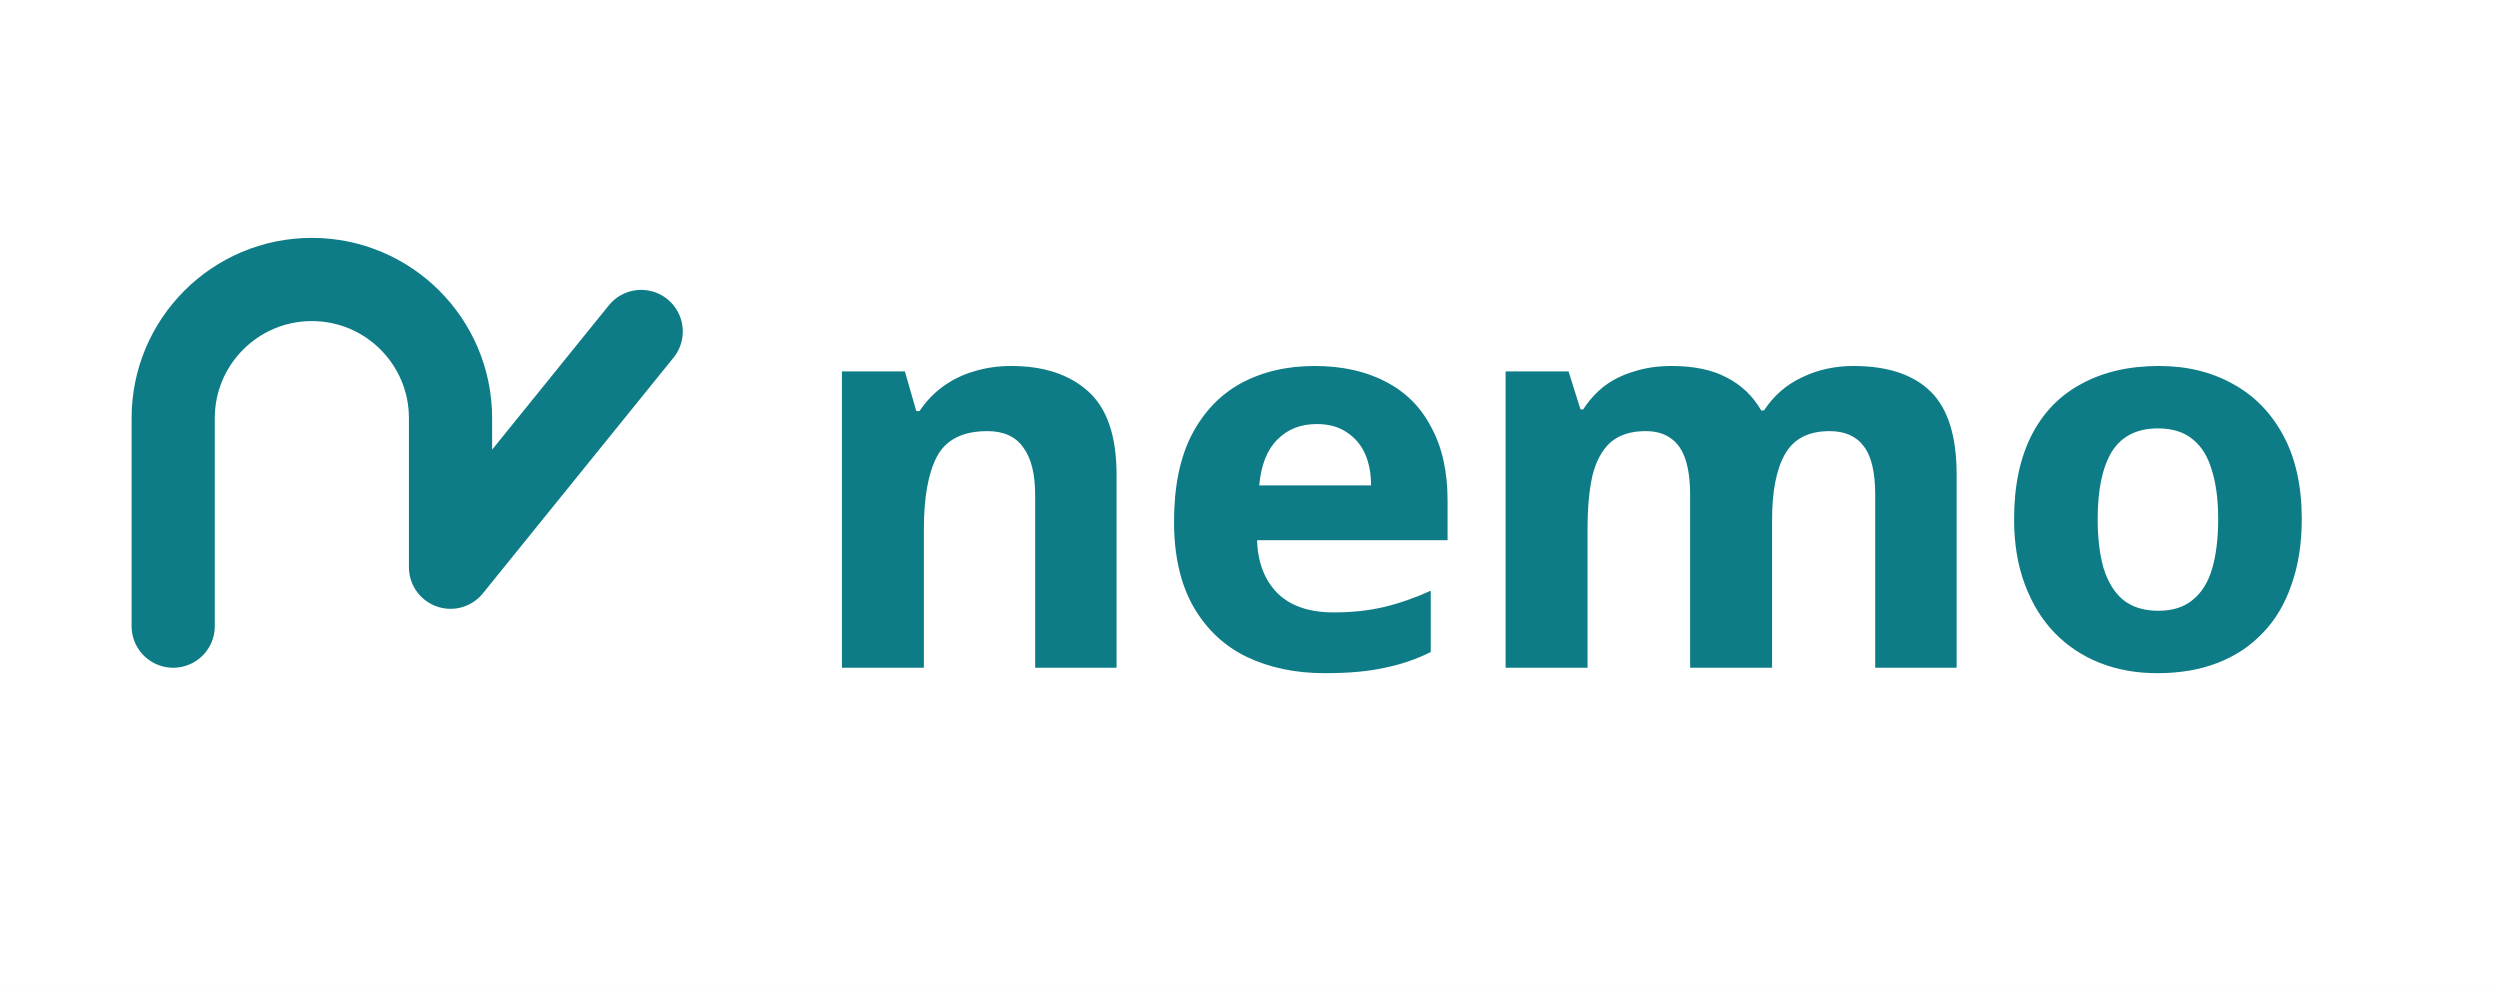
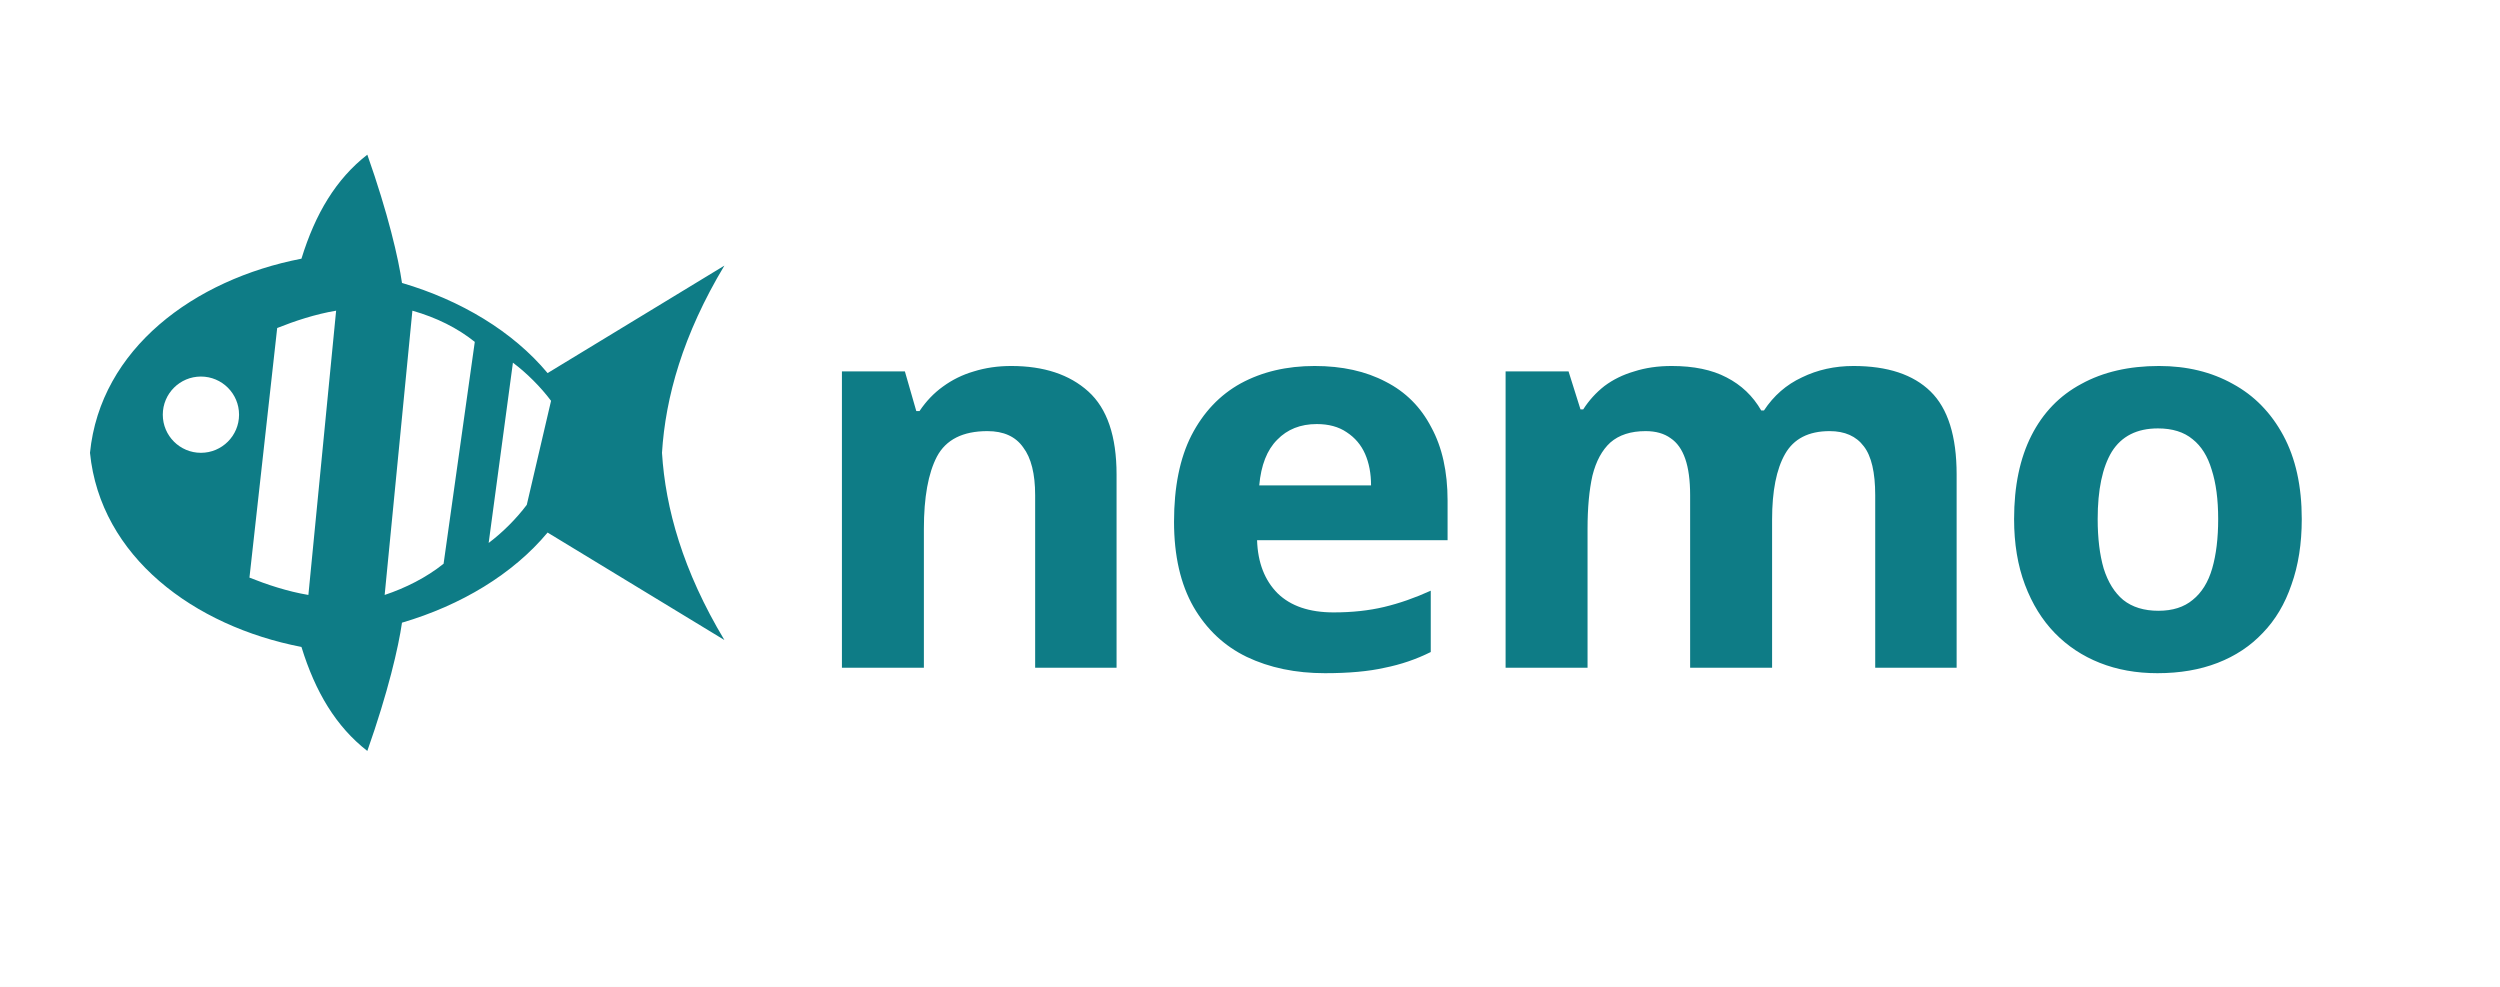
<svg xmlns="http://www.w3.org/2000/svg" width="760" height="300" viewBox="0 0 760 300" version="1.1" id="svg1">
  <rect width="760" height="300" fill="#FFFFFF" id="rect1" />
  <g transform="translate(-11.11 2.76) scale(0.526935)" id="g1">
-     <path d="M121 356 V236 A80 80 0 0 1 281 236 V322 L391 186" fill="none" stroke="#0E7C86" stroke-width="48" stroke-linecap="round" stroke-linejoin="round" id="path1" />
+     <path d="M 73 256 C 79 196 133 156 195 144 C 203 118 215 98 233 84 C 245 118 251 144 253 158 C 287 168 317 186 337 210 L 439 148 C 415 188 405 224 403 256 C 405 288 415 324 439 364 L 337 302 C 317 326 287 344 253 354 C 251 368 245 394 233 428 C 215 414 203 394 195 368 C 133 356 79 316 73 256 Z M 181 184 C 191 180 203 176 215 174 L 199 338 C 187 336 175 332 165 328 Z M 259 174 C 273 178 285 184 295 192 L 277 320 C 267 328 255 334 243 338 Z M 317 204 C 325 210 333 218 339 226 L 325 286 C 319 294 311 302 303 308 Z M 115 234 A 22 22 0 1 0 159 234 A 22 22 0 1 0 115 234 Z" fill="#0E7C86" fill-rule="evenodd" id="path1" />
  </g>
  <path d="m 307.425,111.26 q 14.85,0 23.43,7.755 8.58,7.755 8.58,25.245 V 203 h -24.75 v -52.47 q 0,-9.735 -3.63,-14.52 -3.465,-4.95 -10.89,-4.95 -11.22,0 -15.345,7.755 -3.96,7.59 -3.96,21.945 V 203 h -24.915 v -90.09 h 19.14 l 3.465,12.045 h 0.99 q 2.97,-4.455 7.095,-7.425 4.29,-3.135 9.405,-4.62 5.28,-1.65 11.385,-1.65 z m 92.215,0 q 12.54,0 21.615,4.785 9.075,4.62 13.86,13.86 4.95,9.075 4.95,22.275 v 12.045 h -57.915 q 0.33,10.23 6.27,16.17 5.94,5.775 16.995,5.775 8.415,0 15.345,-1.65 6.93,-1.65 14.19,-4.95 v 18.645 q -6.6,3.3 -14.025,4.785 -7.26,1.65 -18.15,1.65 -13.365,0 -23.76,-4.95 -10.23,-4.95 -16.17,-15.18 -5.94,-10.395 -5.94,-25.905 0,-15.84 5.28,-26.235 5.445,-10.56 15.015,-15.84 9.735,-5.28 22.44,-5.28 z m 0.66,17.655 q -7.425,0 -12.045,4.785 -4.62,4.62 -5.445,13.86 h 33.99 q 0,-5.445 -1.815,-9.57 -1.815,-4.125 -5.61,-6.6 -3.63,-2.475 -9.075,-2.475 z M 563.465,111.26 q 15.51,0 23.43,7.755 7.92,7.755 7.92,25.245 V 203 h -24.75 v -52.47 q 0,-10.395 -3.465,-14.85 -3.465,-4.62 -10.395,-4.62 -9.57,0 -13.53,6.93 -3.96,6.93 -3.96,19.965 V 203 h -24.915 v -52.47 q 0,-6.765 -1.485,-11.055 -1.485,-4.29 -4.455,-6.27 -2.97,-2.145 -7.59,-2.145 -6.765,0 -10.725,3.465 -3.795,3.465 -5.445,10.065 -1.485,6.6 -1.485,16.17 V 203 h -24.915 v -90.09 h 19.14 l 3.63,11.55 h 0.825 q 2.64,-4.125 6.435,-7.095 3.96,-2.97 9.075,-4.455 5.115,-1.65 11.385,-1.65 10.065,0 16.665,3.465 6.765,3.465 10.56,10.065 h 0.825 q 4.455,-6.765 11.55,-10.065 7.095,-3.465 15.675,-3.465 z M 699.735,157.79 q 0,11.22 -3.135,19.965 -2.97,8.745 -8.745,14.685 -5.61,5.94 -13.695,9.075 -8.085,3.135 -18.315,3.135 -9.57,0 -17.49,-3.135 -7.92,-3.135 -13.695,-9.075 -5.775,-5.94 -9.075,-14.685 -3.3,-8.745 -3.3,-19.965 0,-15.015 5.28,-25.41 5.28,-10.395 15.18,-15.675 9.9,-5.445 23.595,-5.445 12.705,0 22.44,5.445 9.735,5.28 15.345,15.675 5.61,10.395 5.61,25.41 z m -62.04,0 q 0,8.745 1.815,15.015 1.98,6.27 5.94,9.57 4.125,3.3 10.725,3.3 6.435,0 10.395,-3.3 4.125,-3.3 5.94,-9.57 1.815,-6.27 1.815,-15.015 0,-8.91 -1.98,-15.015 -1.815,-6.105 -5.775,-9.24 -3.96,-3.3 -10.56,-3.3 -9.57,0 -14.025,7.095 -4.29,7.095 -4.29,20.46 z" id="text1" style="font-weight:700;font-size:165px;font-family:Manrope;letter-spacing:-2;fill:#0e7c86" aria-label="nemo" />
</svg>
